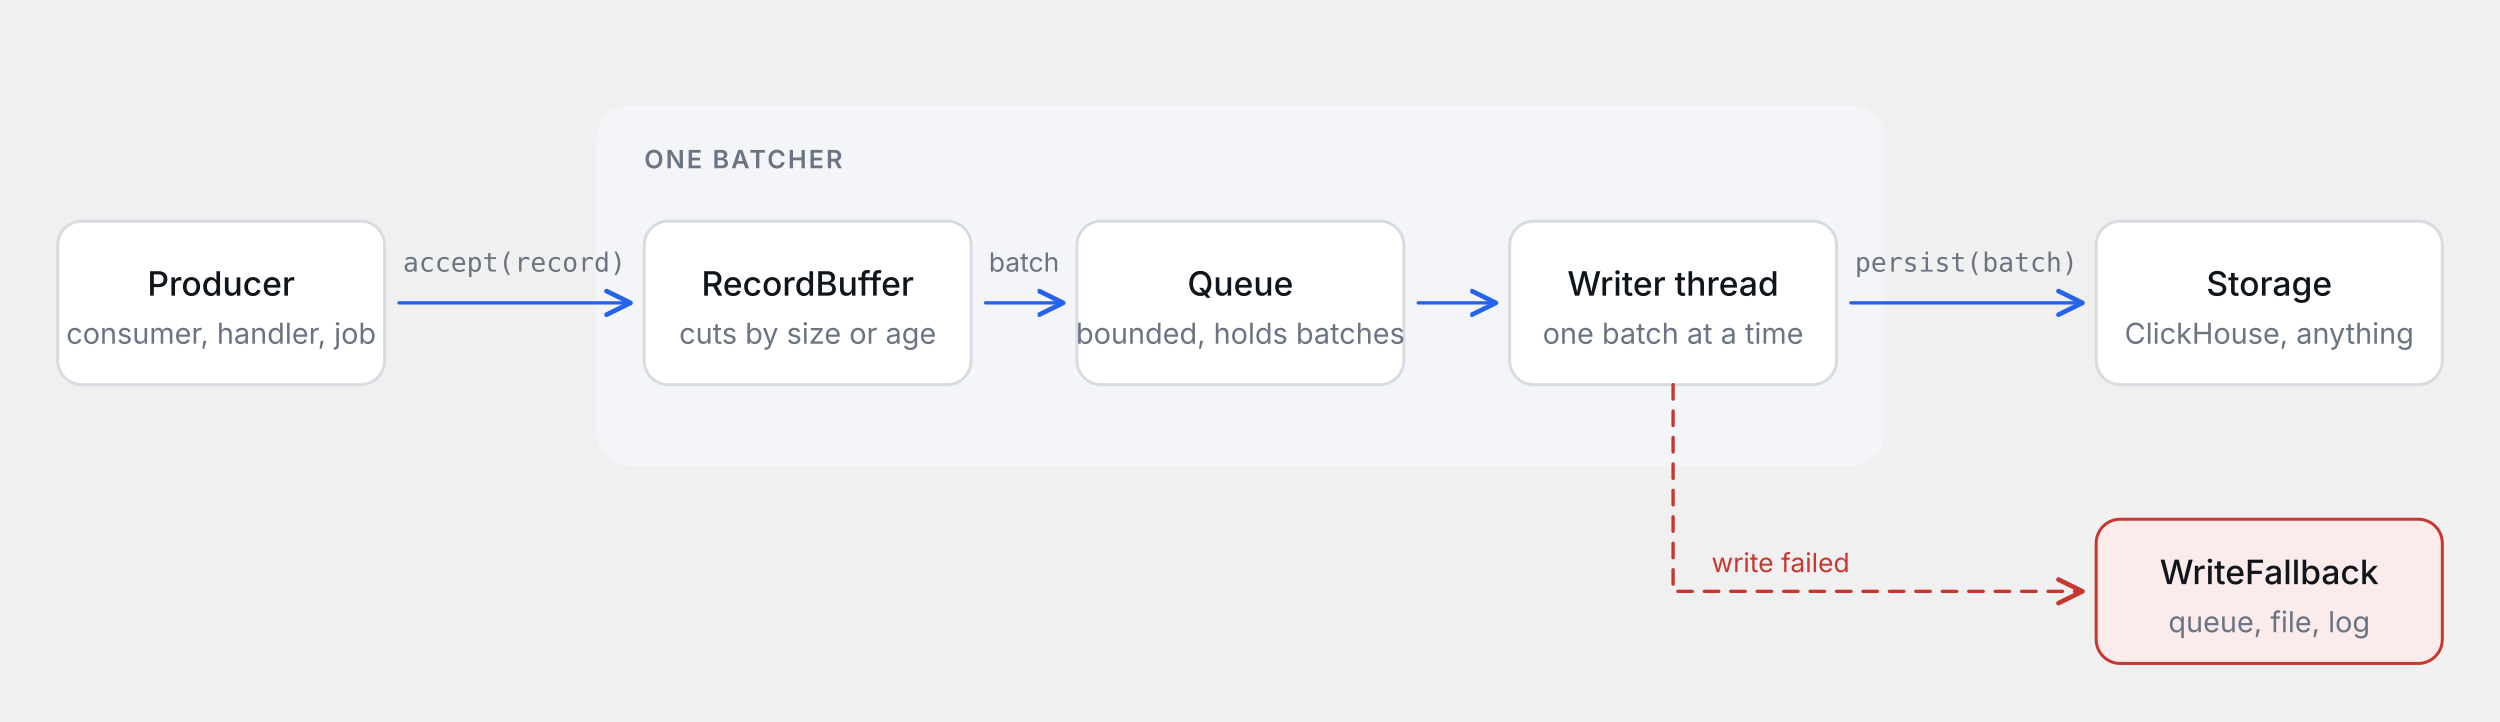
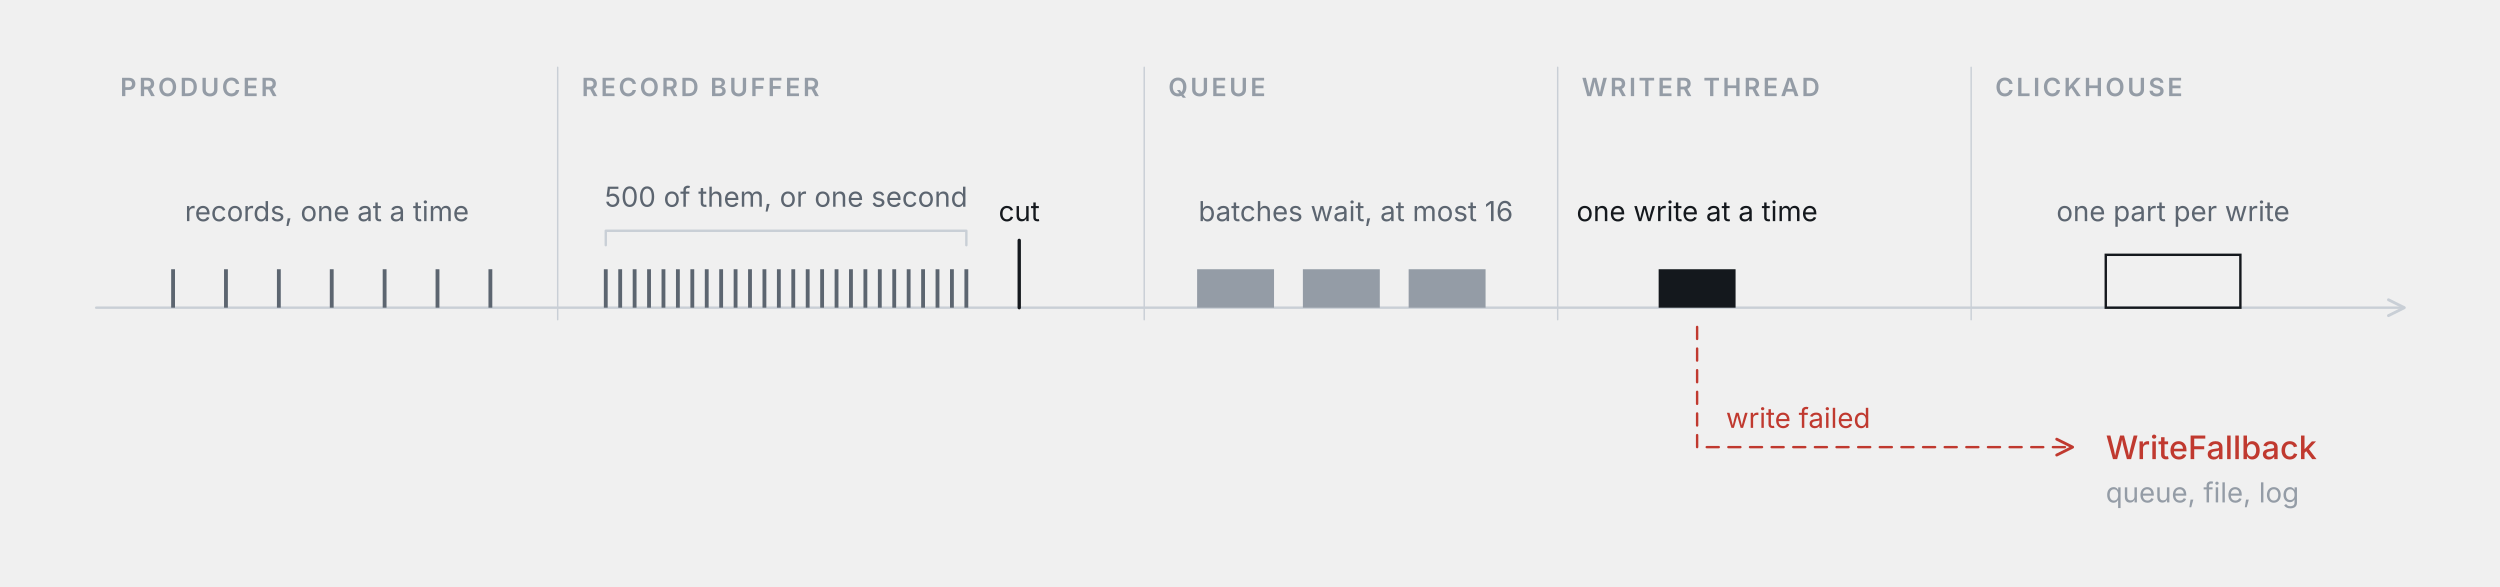
- <svg xmlns="http://www.w3.org/2000/svg" viewBox="0 0 1040 300" width="1040" height="300" role="img">
+ <svg xmlns="http://www.w3.org/2000/svg" viewBox="0 0 1040 244" width="1040" height="244" role="img">
  <defs>
-     <marker id="head-accent" markerWidth="9" markerHeight="9" refX="7.4" refY="4.5" orient="auto">
-       <path d="M0.5,1 L7.6,4.5 L0.5,8" fill="none" stroke="#2563EB" stroke-width="1.4" stroke-linecap="round" stroke-linejoin="round" />
+     <marker id="tip-ink" markerWidth="9" markerHeight="9" refX="7.2" refY="4.5" orient="auto">
+       <path d="M0.8,1.2 L7.4,4.5 L0.8,7.8" fill="none" stroke="#14181D" stroke-width="1.2" stroke-linecap="round" stroke-linejoin="round" />
    </marker>
-     <marker id="head-fail" markerWidth="9" markerHeight="9" refX="7.4" refY="4.5" orient="auto">
-       <path d="M0.5,1 L7.6,4.5 L0.5,8" fill="none" stroke="#C8372F" stroke-width="1.4" stroke-linecap="round" stroke-linejoin="round" />
+     <marker id="tip-soft" markerWidth="9" markerHeight="9" refX="7.2" refY="4.5" orient="auto">
+       <path d="M0.8,1.2 L7.4,4.5 L0.8,7.8" fill="none" stroke="#5C6570" stroke-width="1.2" stroke-linecap="round" stroke-linejoin="round" />
    </marker>
-     <marker id="head-muted" markerWidth="9" markerHeight="9" refX="7.4" refY="4.5" orient="auto">
-       <path d="M0.5,1 L7.6,4.5 L0.5,8" fill="none" stroke="#6A7482" stroke-width="1.4" stroke-linecap="round" stroke-linejoin="round" />
+     <marker id="tip-mute" markerWidth="9" markerHeight="9" refX="7.2" refY="4.5" orient="auto">
+       <path d="M0.8,1.2 L7.4,4.5 L0.8,7.8" fill="none" stroke="#949CA6" stroke-width="1.2" stroke-linecap="round" stroke-linejoin="round" />
    </marker>
-     <marker id="head-hair" markerWidth="9" markerHeight="9" refX="7.4" refY="4.5" orient="auto">
-       <path d="M0.5,1 L7.6,4.5 L0.5,8" fill="none" stroke="#D7DCE3" stroke-width="1.4" stroke-linecap="round" stroke-linejoin="round" />
+     <marker id="tip-hair" markerWidth="9" markerHeight="9" refX="7.2" refY="4.5" orient="auto">
+       <path d="M0.8,1.2 L7.4,4.5 L0.8,7.8" fill="none" stroke="#C9CFD6" stroke-width="1.2" stroke-linecap="round" stroke-linejoin="round" />
+     </marker>
+     <marker id="tip-bad" markerWidth="9" markerHeight="9" refX="7.2" refY="4.5" orient="auto">
+       <path d="M0.8,1.2 L7.4,4.5 L0.8,7.8" fill="none" stroke="#C0392F" stroke-width="1.2" stroke-linecap="round" stroke-linejoin="round" />
    </marker>
  </defs>
-   <rect x="248" y="44" width="536" height="150" rx="14" fill="#F3F5F8" />
-   <text x="268" y="70" font-family="-apple-system, BlinkMacSystemFont, 'Segoe UI', Inter, Helvetica, Arial, sans-serif" font-size="10.5" font-weight="600" fill="#6A7482" text-anchor="start" letter-spacing="0.08em">ONE BATCHER</text>
-   <rect x="24" y="92" width="136" height="68" rx="10" fill="#FFFFFF" stroke="#D7DCE3" stroke-width="1.25" />
-   <text x="92.0" y="123.0" font-family="-apple-system, BlinkMacSystemFont, 'Segoe UI', Inter, Helvetica, Arial, sans-serif" font-size="14" font-weight="550" fill="#10151B" text-anchor="middle">Producer</text>
-   <text x="92.0" y="143.0" font-family="-apple-system, BlinkMacSystemFont, 'Segoe UI', Inter, Helvetica, Arial, sans-serif" font-size="12" font-weight="400" fill="#6A7482" text-anchor="middle">consumer, handler, job</text>
-   <rect x="268" y="92" width="136" height="68" rx="10" fill="#FFFFFF" stroke="#D7DCE3" stroke-width="1.25" />
-   <text x="336.0" y="123.0" font-family="-apple-system, BlinkMacSystemFont, 'Segoe UI', Inter, Helvetica, Arial, sans-serif" font-size="14" font-weight="550" fill="#10151B" text-anchor="middle">RecordBuffer</text>
-   <text x="336.0" y="143.0" font-family="-apple-system, BlinkMacSystemFont, 'Segoe UI', Inter, Helvetica, Arial, sans-serif" font-size="12" font-weight="400" fill="#6A7482" text-anchor="middle">cuts by size or age</text>
-   <rect x="448" y="92" width="136" height="68" rx="10" fill="#FFFFFF" stroke="#D7DCE3" stroke-width="1.25" />
-   <text x="516.0" y="123.0" font-family="-apple-system, BlinkMacSystemFont, 'Segoe UI', Inter, Helvetica, Arial, sans-serif" font-size="14" font-weight="550" fill="#10151B" text-anchor="middle">Queue</text>
-   <text x="516.0" y="143.0" font-family="-apple-system, BlinkMacSystemFont, 'Segoe UI', Inter, Helvetica, Arial, sans-serif" font-size="12" font-weight="400" fill="#6A7482" text-anchor="middle">bounded, holds batches</text>
-   <rect x="628" y="92" width="136" height="68" rx="10" fill="#FFFFFF" stroke="#D7DCE3" stroke-width="1.25" />
-   <text x="696.0" y="123.0" font-family="-apple-system, BlinkMacSystemFont, 'Segoe UI', Inter, Helvetica, Arial, sans-serif" font-size="14" font-weight="550" fill="#10151B" text-anchor="middle">Writer thread</text>
-   <text x="696.0" y="143.0" font-family="-apple-system, BlinkMacSystemFont, 'Segoe UI', Inter, Helvetica, Arial, sans-serif" font-size="12" font-weight="400" fill="#6A7482" text-anchor="middle">one batch at a time</text>
-   <rect x="872" y="92" width="144" height="68" rx="10" fill="#FFFFFF" stroke="#D7DCE3" stroke-width="1.25" />
-   <text x="944.0" y="123.0" font-family="-apple-system, BlinkMacSystemFont, 'Segoe UI', Inter, Helvetica, Arial, sans-serif" font-size="14" font-weight="550" fill="#10151B" text-anchor="middle">Storage</text>
-   <text x="944.0" y="143.0" font-family="-apple-system, BlinkMacSystemFont, 'Segoe UI', Inter, Helvetica, Arial, sans-serif" font-size="12" font-weight="400" fill="#6A7482" text-anchor="middle">ClickHouse, anything</text>
-   <rect x="872" y="216" width="144" height="60" rx="10" fill="#FBECEB" stroke="#C8372F" stroke-width="1.25" />
-   <text x="944.0" y="243.0" font-family="-apple-system, BlinkMacSystemFont, 'Segoe UI', Inter, Helvetica, Arial, sans-serif" font-size="14" font-weight="550" fill="#10151B" text-anchor="middle">WriteFallback</text>
-   <text x="944.0" y="263.0" font-family="-apple-system, BlinkMacSystemFont, 'Segoe UI', Inter, Helvetica, Arial, sans-serif" font-size="12" font-weight="400" fill="#6A7482" text-anchor="middle">queue, file, log</text>
-   <path d="M166,126.0 L262,126.0" fill="none" stroke="#2563EB" stroke-width="1.4" stroke-linecap="round" stroke-linejoin="round" marker-end="url(#head-accent)" />
-   <text x="214" y="113.0" font-family="ui-monospace, SFMono-Regular, 'SF Mono', Menlo, Consolas, monospace" font-size="11" font-weight="400" fill="#6A7482" text-anchor="middle">accept(record)</text>
-   <path d="M410,126.0 L442,126.0" fill="none" stroke="#2563EB" stroke-width="1.4" stroke-linecap="round" stroke-linejoin="round" marker-end="url(#head-accent)" />
-   <text x="426" y="113.0" font-family="-apple-system, BlinkMacSystemFont, 'Segoe UI', Inter, Helvetica, Arial, sans-serif" font-size="11" font-weight="400" fill="#6A7482" text-anchor="middle">batch</text>
-   <path d="M590,126.0 L622,126.0" fill="none" stroke="#2563EB" stroke-width="1.4" stroke-linecap="round" stroke-linejoin="round" marker-end="url(#head-accent)" />
-   <path d="M770,126.0 L866,126.0" fill="none" stroke="#2563EB" stroke-width="1.4" stroke-linecap="round" stroke-linejoin="round" marker-end="url(#head-accent)" />
-   <text x="818" y="113.0" font-family="ui-monospace, SFMono-Regular, 'SF Mono', Menlo, Consolas, monospace" font-size="11" font-weight="400" fill="#6A7482" text-anchor="middle">persist(batch)</text>
-   <path d="M696,160 L696,246 L866,246" fill="none" stroke="#C8372F" stroke-width="1.4" stroke-linecap="round" stroke-linejoin="round" stroke-dasharray="6 5" marker-end="url(#head-fail)" />
-   <text x="712" y="238" font-family="-apple-system, BlinkMacSystemFont, 'Segoe UI', Inter, Helvetica, Arial, sans-serif" font-size="11" font-weight="400" fill="#C8372F" text-anchor="start">write failed</text>
+   <text x="50" y="40" font-family="-apple-system, BlinkMacSystemFont, 'Segoe UI', Inter, Helvetica, Arial, sans-serif" font-size="10.5" font-weight="600" fill="#949CA6" text-anchor="start" letter-spacing="0.1em">PRODUCER</text>
+   <text x="242" y="40" font-family="-apple-system, BlinkMacSystemFont, 'Segoe UI', Inter, Helvetica, Arial, sans-serif" font-size="10.5" font-weight="600" fill="#949CA6" text-anchor="start" letter-spacing="0.1em">RECORD BUFFER</text>
+   <path d="M232,28 L232,133" stroke="#C9CFD6" stroke-width="0.6" fill="none" stroke-linecap="round" />
+   <text x="486" y="40" font-family="-apple-system, BlinkMacSystemFont, 'Segoe UI', Inter, Helvetica, Arial, sans-serif" font-size="10.5" font-weight="600" fill="#949CA6" text-anchor="start" letter-spacing="0.1em">QUEUE</text>
+   <path d="M476,28 L476,133" stroke="#C9CFD6" stroke-width="0.6" fill="none" stroke-linecap="round" />
+   <text x="658" y="40" font-family="-apple-system, BlinkMacSystemFont, 'Segoe UI', Inter, Helvetica, Arial, sans-serif" font-size="10.5" font-weight="600" fill="#949CA6" text-anchor="start" letter-spacing="0.1em">WRITER THREAD</text>
+   <path d="M648,28 L648,133" stroke="#C9CFD6" stroke-width="0.6" fill="none" stroke-linecap="round" />
+   <text x="830" y="40" font-family="-apple-system, BlinkMacSystemFont, 'Segoe UI', Inter, Helvetica, Arial, sans-serif" font-size="10.5" font-weight="600" fill="#949CA6" text-anchor="start" letter-spacing="0.1em">CLICKHOUSE</text>
+   <path d="M820,28 L820,133" stroke="#C9CFD6" stroke-width="0.6" fill="none" stroke-linecap="round" />
+   <path d="M40,128 L1000,128" stroke="#C9CFD6" stroke-width="1" fill="none" stroke-linecap="round" marker-end="url(#tip-hair)" />
+   <path d="M72,128 L72,112" stroke="#5C6570" stroke-width="1.6" stroke-linecap="butt" />
+   <path d="M94,128 L94,112" stroke="#5C6570" stroke-width="1.6" stroke-linecap="butt" />
+   <path d="M116,128 L116,112" stroke="#5C6570" stroke-width="1.6" stroke-linecap="butt" />
+   <path d="M138,128 L138,112" stroke="#5C6570" stroke-width="1.6" stroke-linecap="butt" />
+   <path d="M160,128 L160,112" stroke="#5C6570" stroke-width="1.6" stroke-linecap="butt" />
+   <path d="M182,128 L182,112" stroke="#5C6570" stroke-width="1.6" stroke-linecap="butt" />
+   <path d="M204,128 L204,112" stroke="#5C6570" stroke-width="1.6" stroke-linecap="butt" />
+   <text x="136" y="92" font-family="-apple-system, BlinkMacSystemFont, 'Segoe UI', Inter, Helvetica, Arial, sans-serif" font-size="11.5" font-weight="400" fill="#5C6570" text-anchor="middle">records, one at a time</text>
+   <path d="M252,128 L252,112" stroke="#5C6570" stroke-width="1.6" stroke-linecap="butt" />
+   <path d="M258,128 L258,112" stroke="#5C6570" stroke-width="1.6" stroke-linecap="butt" />
+   <path d="M264,128 L264,112" stroke="#5C6570" stroke-width="1.6" stroke-linecap="butt" />
+   <path d="M270,128 L270,112" stroke="#5C6570" stroke-width="1.6" stroke-linecap="butt" />
+   <path d="M276,128 L276,112" stroke="#5C6570" stroke-width="1.6" stroke-linecap="butt" />
+   <path d="M282,128 L282,112" stroke="#5C6570" stroke-width="1.6" stroke-linecap="butt" />
+   <path d="M288,128 L288,112" stroke="#5C6570" stroke-width="1.6" stroke-linecap="butt" />
+   <path d="M294,128 L294,112" stroke="#5C6570" stroke-width="1.6" stroke-linecap="butt" />
+   <path d="M300,128 L300,112" stroke="#5C6570" stroke-width="1.6" stroke-linecap="butt" />
+   <path d="M306,128 L306,112" stroke="#5C6570" stroke-width="1.6" stroke-linecap="butt" />
+   <path d="M312,128 L312,112" stroke="#5C6570" stroke-width="1.6" stroke-linecap="butt" />
+   <path d="M318,128 L318,112" stroke="#5C6570" stroke-width="1.6" stroke-linecap="butt" />
+   <path d="M324,128 L324,112" stroke="#5C6570" stroke-width="1.6" stroke-linecap="butt" />
+   <path d="M330,128 L330,112" stroke="#5C6570" stroke-width="1.6" stroke-linecap="butt" />
+   <path d="M336,128 L336,112" stroke="#5C6570" stroke-width="1.6" stroke-linecap="butt" />
+   <path d="M342,128 L342,112" stroke="#5C6570" stroke-width="1.6" stroke-linecap="butt" />
+   <path d="M348,128 L348,112" stroke="#5C6570" stroke-width="1.6" stroke-linecap="butt" />
+   <path d="M354,128 L354,112" stroke="#5C6570" stroke-width="1.6" stroke-linecap="butt" />
+   <path d="M360,128 L360,112" stroke="#5C6570" stroke-width="1.6" stroke-linecap="butt" />
+   <path d="M366,128 L366,112" stroke="#5C6570" stroke-width="1.6" stroke-linecap="butt" />
+   <path d="M372,128 L372,112" stroke="#5C6570" stroke-width="1.6" stroke-linecap="butt" />
+   <path d="M378,128 L378,112" stroke="#5C6570" stroke-width="1.6" stroke-linecap="butt" />
+   <path d="M384,128 L384,112" stroke="#5C6570" stroke-width="1.6" stroke-linecap="butt" />
+   <path d="M390,128 L390,112" stroke="#5C6570" stroke-width="1.6" stroke-linecap="butt" />
+   <path d="M396,128 L396,112" stroke="#5C6570" stroke-width="1.6" stroke-linecap="butt" />
+   <path d="M402,128 L402,112" stroke="#5C6570" stroke-width="1.6" stroke-linecap="butt" />
+   <path d="M252,102 L252,96 L402,96 L402,102" stroke="#C9CFD6" stroke-width="1" fill="none" stroke-linecap="round" stroke-linejoin="round" />
+   <text x="327" y="86" font-family="-apple-system, BlinkMacSystemFont, 'Segoe UI', Inter, Helvetica, Arial, sans-serif" font-size="11.5" font-weight="400" fill="#5C6570" text-anchor="middle">500 of them, or one second</text>
+   <path d="M424,128 L424,100" stroke="#14181D" stroke-width="1.4" fill="none" stroke-linecap="round" />
+   <text x="424" y="92" font-family="-apple-system, BlinkMacSystemFont, 'Segoe UI', Inter, Helvetica, Arial, sans-serif" font-size="11.5" font-weight="400" fill="#14181D" text-anchor="middle">cut</text>
+   <rect x="498" y="112" width="32" height="16" fill="#949CA6" opacity="1.0" />
+   <rect x="542" y="112" width="32" height="16" fill="#949CA6" opacity="1.0" />
+   <rect x="586" y="112" width="32" height="16" fill="#949CA6" opacity="1.0" />
+   <text x="564" y="92" font-family="-apple-system, BlinkMacSystemFont, 'Segoe UI', Inter, Helvetica, Arial, sans-serif" font-size="11.5" font-weight="400" fill="#5C6570" text-anchor="middle">batches wait, at most 16</text>
+   <rect x="690" y="112" width="32" height="16" fill="#14181D" opacity="1.0" />
+   <text x="706" y="92" font-family="-apple-system, BlinkMacSystemFont, 'Segoe UI', Inter, Helvetica, Arial, sans-serif" font-size="11.5" font-weight="400" fill="#14181D" text-anchor="middle">one write at a time</text>
+   <rect x="876" y="106" width="56" height="22" fill="none" stroke="#14181D" stroke-width="1" />
+   <text x="904" y="92" font-family="-apple-system, BlinkMacSystemFont, 'Segoe UI', Inter, Helvetica, Arial, sans-serif" font-size="11.5" font-weight="400" fill="#5C6570" text-anchor="middle">one part per write</text>
+   <path d="M706,136 L706,186 L862,186" stroke="#C0392F" stroke-width="1" fill="none" stroke-linecap="round" stroke-linejoin="round" stroke-dasharray="5 4" marker-end="url(#tip-bad)" />
+   <text x="718" y="178" font-family="-apple-system, BlinkMacSystemFont, 'Segoe UI', Inter, Helvetica, Arial, sans-serif" font-size="11.5" font-weight="400" fill="#C0392F" text-anchor="start">write failed</text>
+   <text x="876" y="191" font-family="-apple-system, BlinkMacSystemFont, 'Segoe UI', Inter, Helvetica, Arial, sans-serif" font-size="13.5" font-weight="550" fill="#C0392F" text-anchor="start">WriteFallback</text>
+   <text x="876" y="209" font-family="-apple-system, BlinkMacSystemFont, 'Segoe UI', Inter, Helvetica, Arial, sans-serif" font-size="11.5" font-weight="400" fill="#949CA6" text-anchor="start">queue, file, log</text>
</svg>
